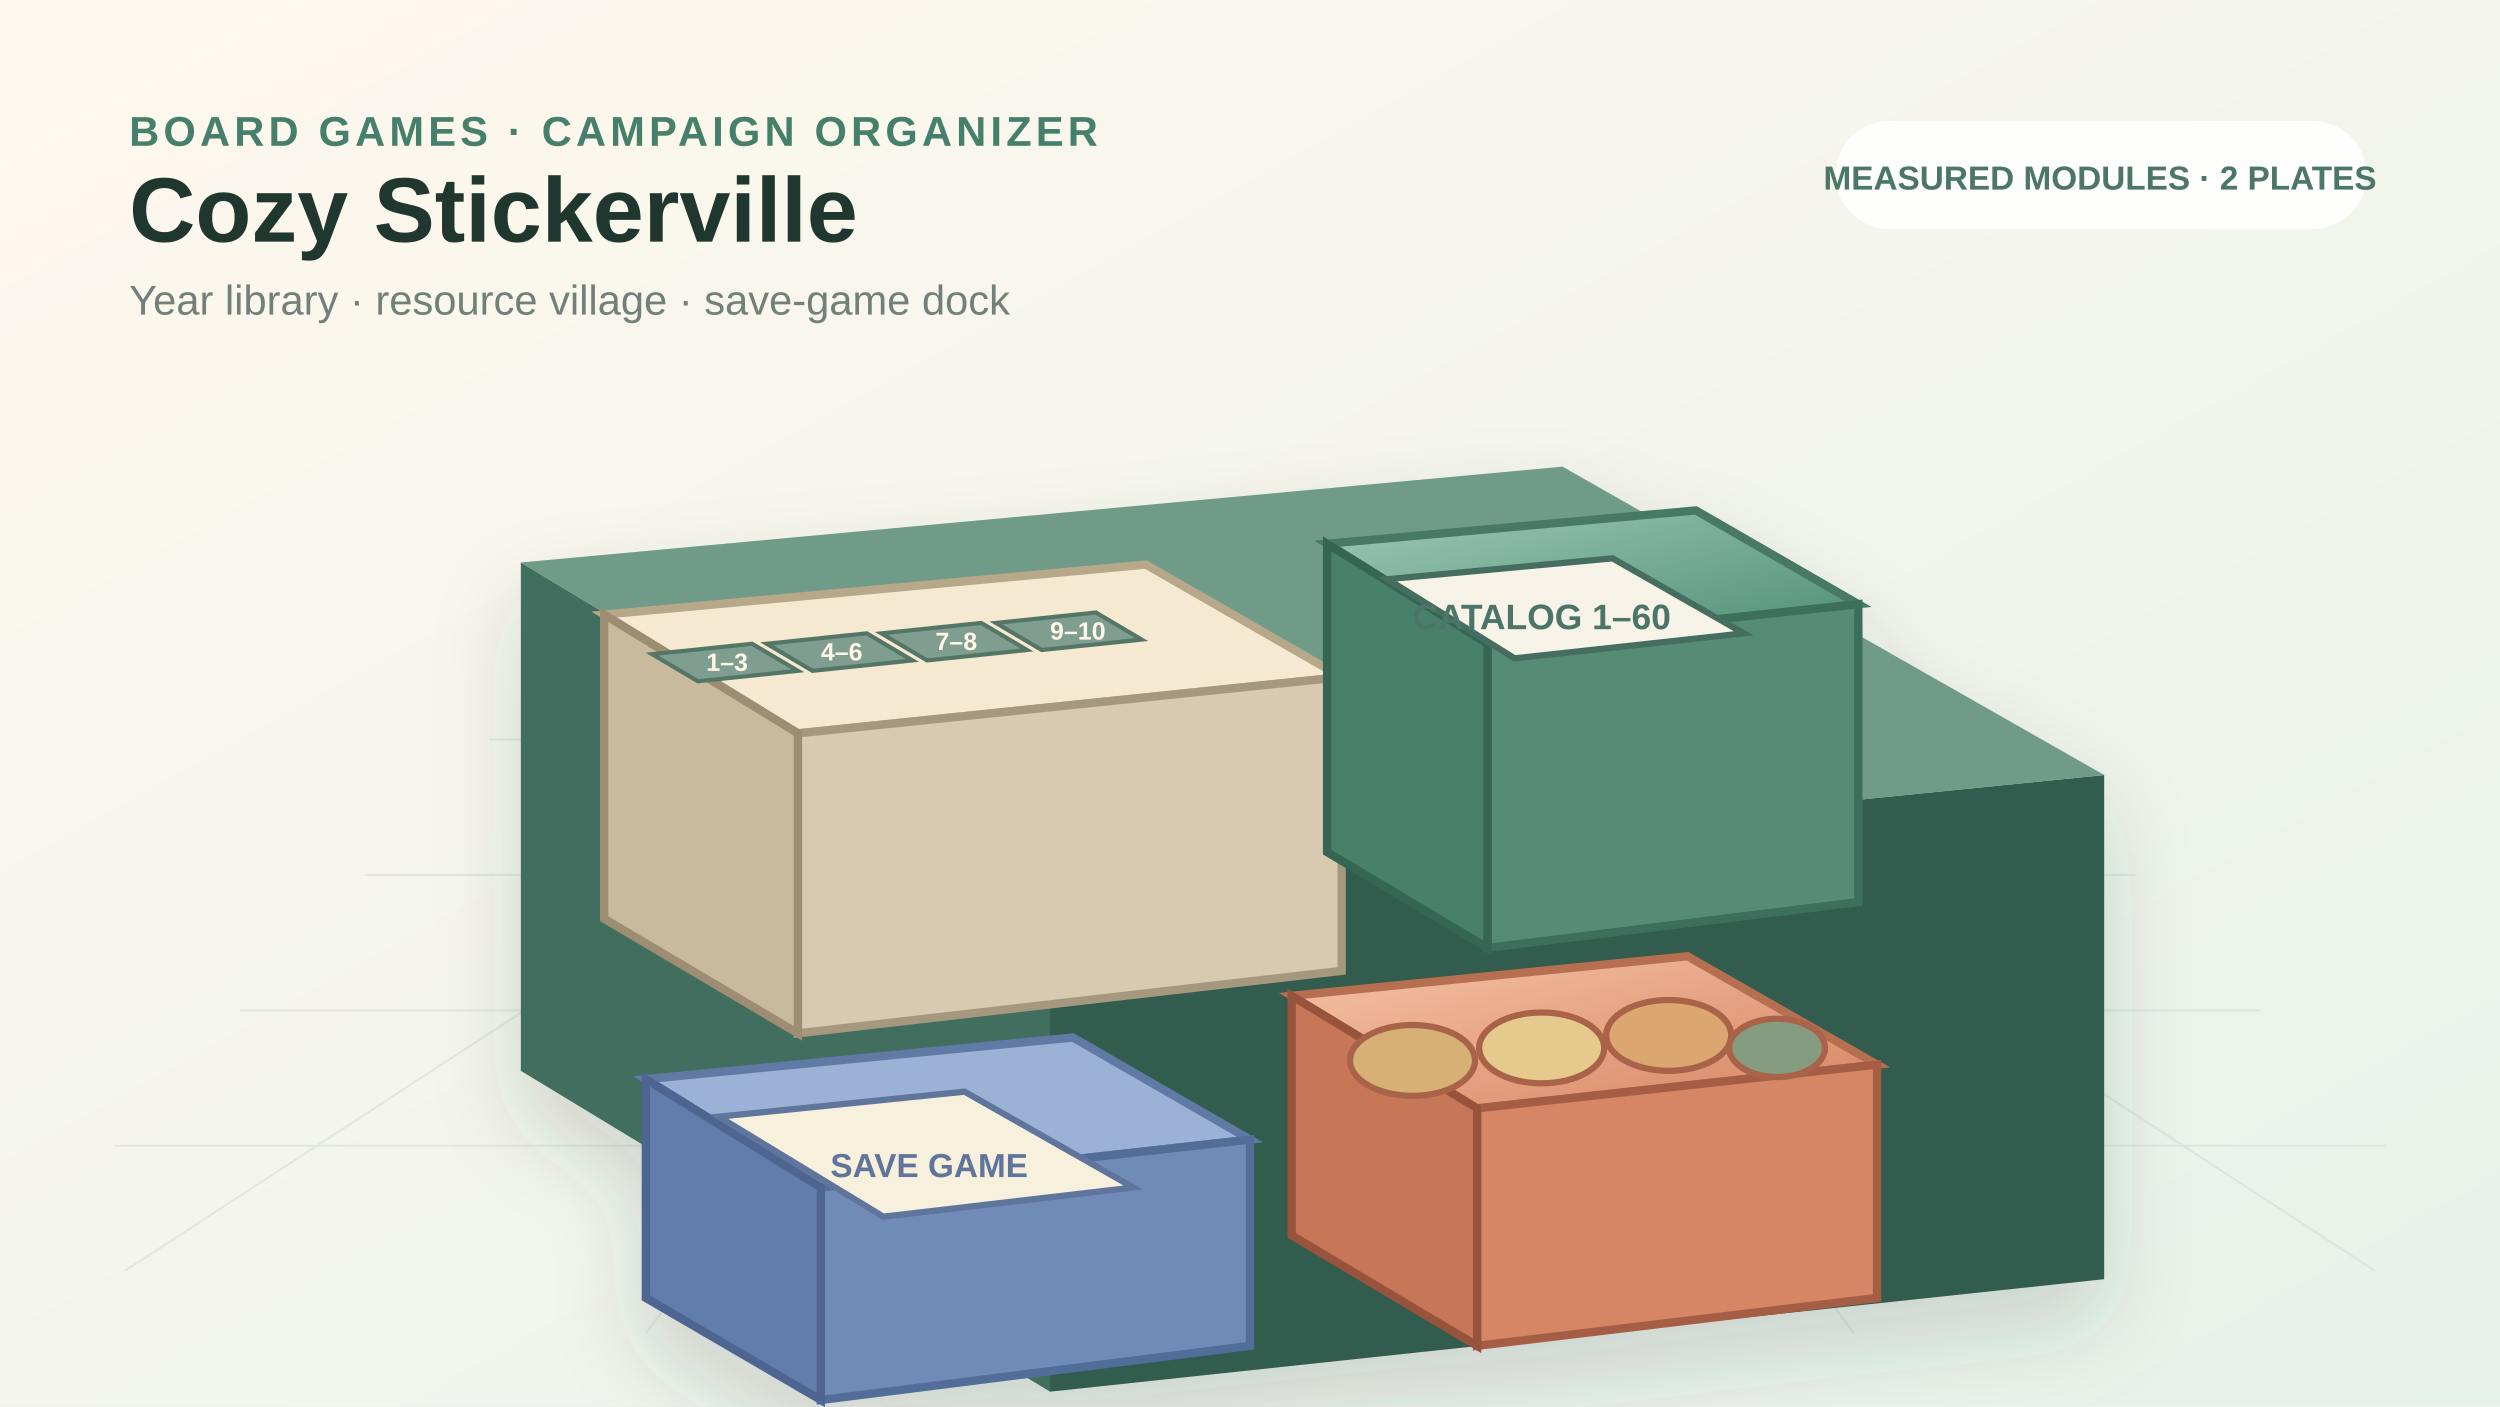
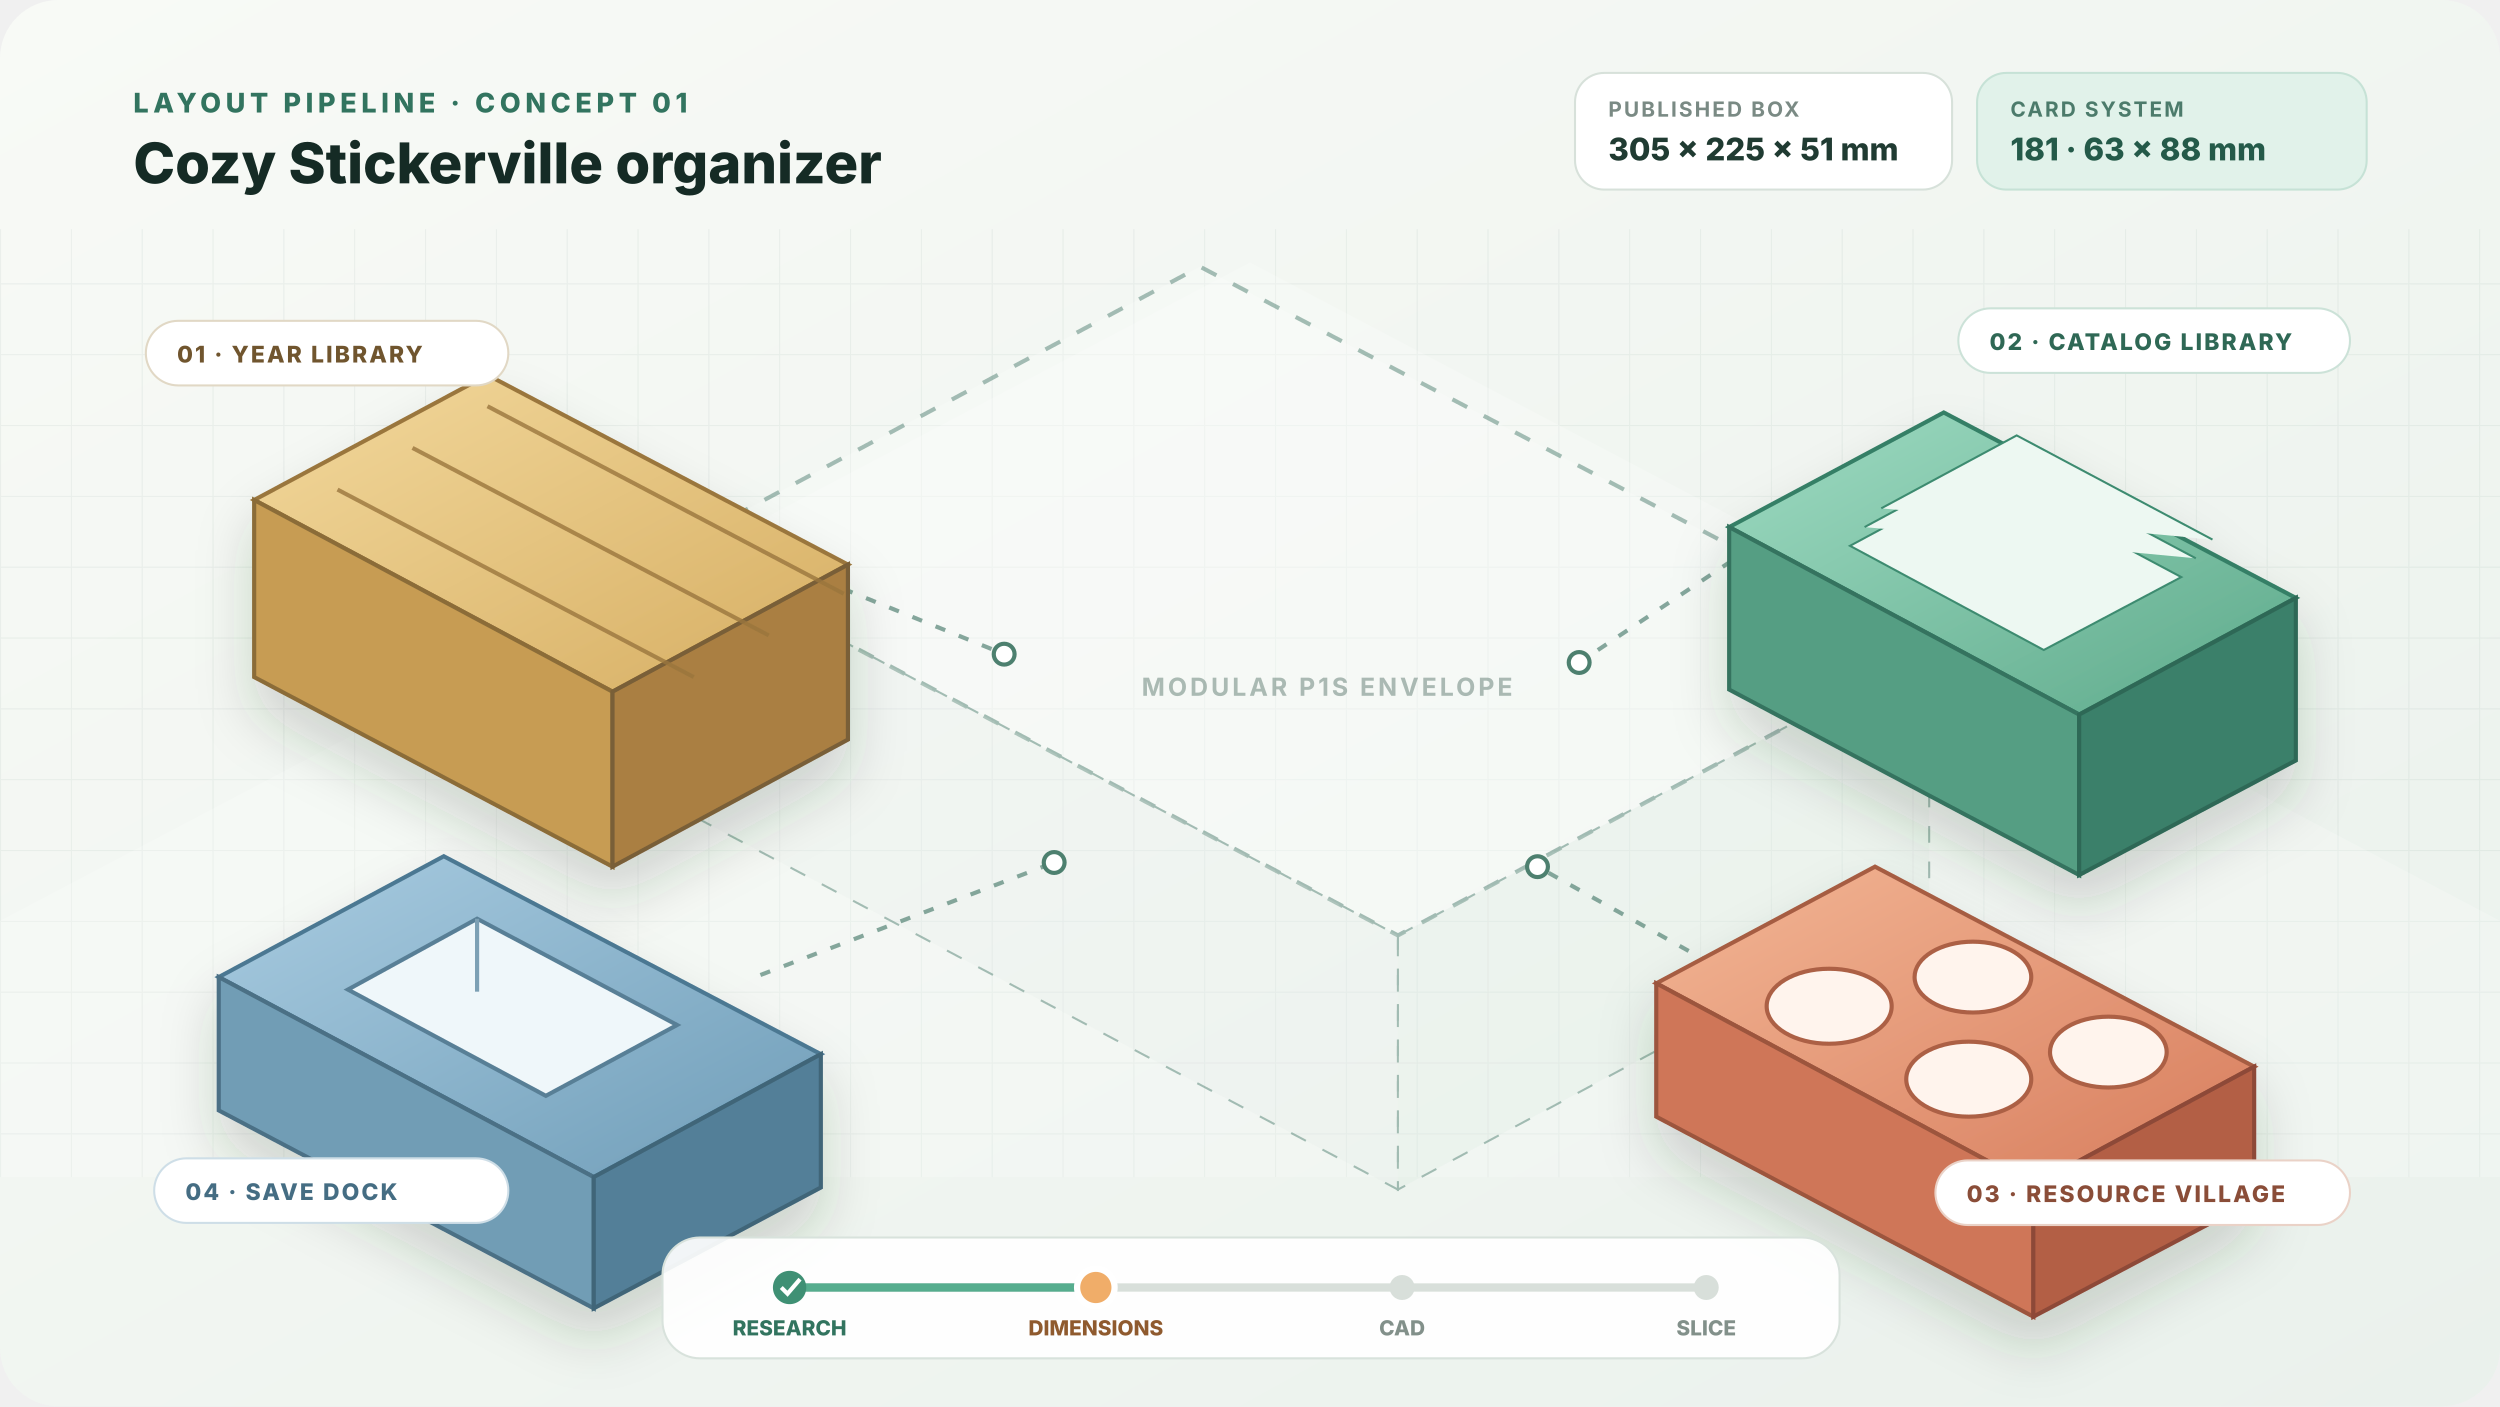
- <svg xmlns="http://www.w3.org/2000/svg" viewBox="0 0 1200 675" role="img" aria-labelledby="title desc">
+ <svg xmlns="http://www.w3.org/2000/svg" width="1200" height="675" viewBox="0 0 1200 675" role="img" aria-labelledby="title desc">
  <defs>
    <linearGradient id="bg" x1="0" y1="0" x2="1" y2="1">
-       <stop stop-color="#fff8ee" />
-       <stop offset="1" stop-color="#e7f2ea" />
+       <stop stop-color="#f8faf6" />
+       <stop offset="1" stop-color="#eaf1ec" />
    </linearGradient>
-     <linearGradient id="sage" x1="0" y1="0" x2="1" y2="1">
-       <stop stop-color="#9ec9b5" />
-       <stop offset="1" stop-color="#4d8d75" />
+     <linearGradient id="year" x1="0" y1="0" x2="1" y2="1">
+       <stop stop-color="#f3d99d" />
+       <stop offset="1" stop-color="#d6ae62" />
    </linearGradient>
-     <linearGradient id="peach" x1="0" y1="0" x2="1" y2="1">
-       <stop stop-color="#f5c3a5" />
-       <stop offset="1" stop-color="#d78563" />
+     <linearGradient id="catalog" x1="0" y1="0" x2="1" y2="1">
+       <stop stop-color="#9edbc2" />
+       <stop offset="1" stop-color="#5eaa8b" />
    </linearGradient>
-     <filter id="shadow" x="-30%" y="-30%" width="160%" height="180%">
-       <feDropShadow dx="0" dy="20" stdDeviation="20" flood-color="#30453d" flood-opacity=".17" />
+     <linearGradient id="resource" x1="0" y1="0" x2="1" y2="1">
+       <stop stop-color="#f3b695" />
+       <stop offset="1" stop-color="#d77d5d" />
+     </linearGradient>
+     <linearGradient id="save" x1="0" y1="0" x2="1" y2="1">
+       <stop stop-color="#a9cce1" />
+       <stop offset="1" stop-color="#6f9db8" />
+     </linearGradient>
+     <filter id="shadow" x="-40%" y="-40%" width="180%" height="210%">
+       <feDropShadow dx="0" dy="15" stdDeviation="13" flood-color="#203d35" flood-opacity=".18" />
    </filter>
+     <pattern id="grid" width="34" height="34" patternUnits="userSpaceOnUse">
+       <path d="M34 0H0V34" fill="none" stroke="#42685c" stroke-opacity=".07" />
+     </pattern>
  </defs>
-   <rect width="1200" height="675" fill="url(#bg)" />
-   <g opacity=".45" stroke="#cad8cf">
-     <path d="M55 550h1090M115 485h970M175 420h850M235 355h730" />
-     <path d="M600 258 60 610M600 258l540 352M600 258 310 640M600 258l290 382" />
-   </g>
-   <g font-family="Arial, sans-serif">
-     <text x="62" y="70" fill="#46806b" font-size="20" font-weight="700" letter-spacing="2">BOARD GAMES · CAMPAIGN ORGANIZER</text>
-     <text x="62" y="116" fill="#20372f" font-size="44" font-weight="800">Cozy Stickerville</text>
-     <text x="62" y="151" fill="#718078" font-size="20">Year library · resource village · save-game dock</text>
-   </g>
-   <g filter="url(#shadow)" transform="translate(190 178)">
-     <path d="M60 92 560 46 820 194 314 245 60 96Z" fill="#486f61" opacity=".18" />
-     <path d="M60 92 314 245v245L60 336Z" fill="#426e5e" />
-     <path d="M314 245 820 194v242L314 490Z" fill="#315b4d" />
-     <path d="M60 92 560 46l260 148-506 51Z" fill="#709b89" />
-     <g transform="translate(100 117)">
-       <path d="M0 0 260-24l94 54-261 27Z" fill="#f5e9d2" stroke="#b6a889" stroke-width="4" />
-       <path d="m93 57 261-27v141L93 201Z" fill="#d8cab0" stroke="#a5987e" stroke-width="4" />
-       <path d="M0 0 93 57v144L0 146Z" fill="#c9b99d" stroke="#9c8d73" stroke-width="4" />
-       <g fill="#7f9e8f" stroke="#547666" stroke-width="2">
-         <path d="m23 19 48-5 22 13-48 5Z" />
-         <path d="m78 14 48-5 22 13-48 5Z" />
-         <path d="m133 9 48-5 22 13-48 5Z" />
-         <path d="m188 4 48-5 22 13-48 5Z" />
-       </g>
-       <g fill="#fff7ea" font-family="Arial" font-weight="700" font-size="12">
-         <text x="49" y="27">1–3</text>
-         <text x="104" y="22">4–6</text>
-         <text x="159" y="17">7–8</text>
-         <text x="214" y="12">9–10</text>
+   <rect width="1200" height="675" rx="28" fill="url(#bg)" />
+   <rect y="110" width="1200" height="455" fill="url(#grid)" />
+   <path d="M0 442L600 126l600 316v123H0Z" fill="#fff" opacity=".2" />
+   <g font-family="Inter,Arial,sans-serif">
+     <text x="64" y="54" fill="#32745f" font-size="13" font-weight="800" letter-spacing="2.2">LAYOUT PIPELINE · CONCEPT 01</text>
+     <text x="64" y="88" fill="#152b25" font-size="27" font-weight="800">Cozy Stickerville organizer</text>
+     <g transform="translate(756 35)">
+       <rect width="181" height="56" rx="14" fill="#fff" stroke="#d7e1da" />
+       <text x="16" y="21" fill="#7a8a84" font-size="10" font-weight="700" letter-spacing="1">PUBLISHED BOX</text>
+       <text x="16" y="42" fill="#203b32" font-size="15" font-weight="800">305 × 225 × 51 mm</text>
+     </g>
+     <g transform="translate(949 35)">
+       <rect width="187" height="56" rx="14" fill="#e1f2ea" stroke="#c6e2d6" />
+       <text x="16" y="21" fill="#4c7b6b" font-size="10" font-weight="700" letter-spacing="1">CARD SYSTEM</text>
+       <text x="16" y="42" fill="#245a49" font-size="15" font-weight="800">181 · 63 × 88 mm</text>
+     </g>
+     <g opacity=".55">
+       <path d="M322 264L576 128l350 184-255 137Z" fill="#fff" fill-opacity=".36" stroke="#5f8b7d" stroke-width="2" stroke-dasharray="8 9" />
+       <path d="M322 264v122l349 185V449Z" fill="#cddbd5" fill-opacity=".18" stroke="#5f8b7d" stroke-dasharray="8 9" />
+       <path d="M671 449l255-137v122L671 571Z" fill="#afc9bf" fill-opacity=".16" stroke="#5f8b7d" stroke-dasharray="8 9" />
+       <text x="637" y="334" text-anchor="middle" fill="#6e877e" font-size="12" font-weight="700" letter-spacing="1.4">MODULAR P1S ENVELOPE</text>
+     </g>
+     <g fill="none" stroke="#5f8b7d" stroke-width="2" stroke-dasharray="5 7" opacity=".75">
+       <path d="M349 260L482 314" />
+       <path d="M851 256L758 318" />
+       <path d="M365 468L506 414" />
+       <path d="M842 474L738 416" />
+     </g>
+     <g fill="#fff" stroke="#4d806f" stroke-width="2">
+       <circle cx="482" cy="314" r="5" />
+       <circle cx="758" cy="318" r="5" />
+       <circle cx="506" cy="414" r="5" />
+       <circle cx="738" cy="416" r="5" />
+     </g>
+     <g transform="translate(122 180)" filter="url(#shadow)">
+       <path d="M0 60L112 0l173 91-113 61Z" fill="url(#year)" stroke="#9a763d" stroke-width="2" />
+       <path d="M0 60v85l172 91v-84Z" fill="#c79c52" stroke="#8b6c39" stroke-width="2" />
+       <path d="M172 152l113-61v84l-113 61Z" fill="#aa7f42" stroke="#795e37" stroke-width="2" />
+       <g stroke="#9a763d" stroke-width="2" opacity=".8">
+         <path d="M40 55l171 90" />
+         <path d="M76 35l171 90" />
+         <path d="M112 15l171 90" />
      </g>
    </g>
-     <g transform="translate(447 83)">
-       <path d="M0 0 177-16l78 45-178 19Z" fill="url(#sage)" stroke="#477966" stroke-width="4" />
-       <path d="m77 48 178-19v143L77 194Z" fill="#568b76" stroke="#3c6f5c" stroke-width="4" />
-       <path d="M0 0 77 48v146L0 148Z" fill="#4a806c" stroke="#356553" stroke-width="4" />
-       <path d="m29 17 108-10 63 36-110 12Z" fill="#f8f3e8" stroke="#456e60" stroke-width="3" />
-       <text x="103" y="41" fill="#4c7467" font-family="Arial" font-size="17" font-weight="700" text-anchor="middle">CATALOG 1–60</text>
+     <g transform="translate(70 154)">
+       <rect width="174" height="31" rx="15.5" fill="#fff" stroke="#e1d8c5" />
+       <text x="15" y="20" fill="#70552e" font-size="11" font-weight="800" letter-spacing="1">01 · YEAR LIBRARY</text>
    </g>
-     <g transform="translate(430 300)">
-       <path d="M0 0 190-19l91 52-192 21Z" fill="url(#peach)" stroke="#b66f51" stroke-width="4" />
-       <path d="m89 54 192-21v112L89 168Z" fill="#d68665" stroke="#a65d44" stroke-width="4" />
-       <path d="M0 0 89 54v114L0 115Z" fill="#c77758" stroke="#98533e" stroke-width="4" />
-       <g stroke="#a96349" stroke-width="3">
-         <ellipse cx="58" cy="31" rx="30" ry="17" fill="#d6b075" />
-         <ellipse cx="120" cy="25" rx="30" ry="17" fill="#e6c98d" />
-         <ellipse cx="181" cy="19" rx="30" ry="17" fill="#dca66f" />
-         <ellipse cx="233" cy="25" rx="23" ry="14" fill="#859c80" />
+     <g transform="translate(830 178)" filter="url(#shadow)">
+       <path d="M0 75L103 20l169 89-104 56Z" fill="url(#catalog)" stroke="#347f66" stroke-width="2" />
+       <path d="M0 75v78l168 89v-77Z" fill="#559e83" stroke="#34735f" stroke-width="2" />
+       <path d="M168 165l104-56v78l-104 55Z" fill="#3b806a" stroke="#2e6856" stroke-width="2" />
+       <g transform="translate(58 46)" fill="#edf8f2" stroke="#3d8b70">
+         <path d="M0 38l65-35 94 50-66 35Z" />
+         <path d="M7 29l65-35 94 50" />
+         <path d="M15 20L80-15l94 50" />
      </g>
    </g>
-     <g transform="translate(120 340)">
-       <path d="M0 0 205-20l85 49-206 23Z" fill="#9bb1d5" stroke="#617aa5" stroke-width="4" />
-       <path d="m84 52 206-23v99L84 154Z" fill="#718bb8" stroke="#536d99" stroke-width="4" />
-       <path d="M0 0 84 52v102L0 105Z" fill="#627dab" stroke="#4d6590" stroke-width="4" />
-       <path d="m35 18 118-12 81 46-120 14Z" fill="#f7f0dd" stroke="#60749b" stroke-width="3" />
-       <text x="136" y="47" fill="#60749b" font-family="Arial" font-size="16" font-weight="700" text-anchor="middle">SAVE GAME</text>
+     <g transform="translate(940 148)">
+       <rect width="188" height="31" rx="15.5" fill="#fff" stroke="#cce2d8" />
+       <text x="15" y="20" fill="#2f6855" font-size="11" font-weight="800" letter-spacing="1">02 · CATALOG LIBRARY</text>
+     </g>
+     <g transform="translate(795 410)" filter="url(#shadow)">
+       <path d="M0 62L105 6l182 96-106 57Z" fill="url(#resource)" stroke="#a65d43" stroke-width="2" />
+       <path d="M0 62v64l181 96v-63Z" fill="#cf7658" stroke="#9c553e" stroke-width="2" />
+       <path d="M181 159l106-57v64l-106 56Z" fill="#b35f45" stroke="#8d4937" stroke-width="2" />
+       <g fill="#fff4ed" stroke="#ac6045" stroke-width="2">
+         <ellipse cx="83" cy="73" rx="30" ry="18" />
+         <ellipse cx="150" cy="108" rx="30" ry="18" />
+         <ellipse cx="152" cy="59" rx="28" ry="17" />
+         <ellipse cx="217" cy="95" rx="28" ry="17" />
+       </g>
+     </g>
+     <g transform="translate(929 557)">
+       <rect width="199" height="31" rx="15.5" fill="#fff" stroke="#ead2c7" />
+       <text x="15" y="20" fill="#8a4d38" font-size="11" font-weight="800" letter-spacing="1">03 · RESOURCE VILLAGE</text>
+     </g>
+     <g transform="translate(105 407)" filter="url(#shadow)">
+       <path d="M0 62L108 4l181 95-109 59Z" fill="url(#save)" stroke="#4c7892" stroke-width="2" />
+       <path d="M0 62v64l180 95v-63Z" fill="#719db5" stroke="#4b7085" stroke-width="2" />
+       <path d="M180 158l109-59v64l-109 58Z" fill="#537f98" stroke="#406578" stroke-width="2" />
+       <path d="M62 68l62-34 96 51-63 34Z" fill="#eff7fa" stroke="#587f96" stroke-width="2" />
+       <path d="M124 34v35" stroke="#7ca0b4" stroke-width="2" />
+     </g>
+     <g transform="translate(74 556)">
+       <rect width="170" height="31" rx="15.5" fill="#fff" stroke="#cedee7" />
+       <text x="15" y="20" fill="#456d83" font-size="11" font-weight="800" letter-spacing="1">04 · SAVE DOCK</text>
+     </g>
+     <g transform="translate(318 594)">
+       <rect width="565" height="58" rx="18" fill="#fff" fill-opacity=".92" stroke="#d8e2dc" />
+       <path d="M61 24H501" stroke="#d8dfda" stroke-width="4" stroke-linecap="round" />
+       <path d="M61 24H208" stroke="#56ad8e" stroke-width="4" stroke-linecap="round" />
+       <g font-size="10" font-weight="800" text-anchor="middle">
+         <circle cx="61" cy="24" r="8" fill="#3f9074" />
+         <path d="M57 24l3 3 6-7" fill="none" stroke="#fff" stroke-width="2" />
+         <text x="61" y="47" fill="#32745f">RESEARCH</text>
+         <circle cx="208" cy="24" r="9" fill="#f0ad69" stroke="#fff" stroke-width="3" />
+         <text x="208" y="47" fill="#8f5a2e">DIMENSIONS</text>
+         <circle cx="355" cy="24" r="6" fill="#d8dfda" />
+         <text x="355" y="47" fill="#82908a">CAD</text>
+         <circle cx="501" cy="24" r="6" fill="#d8dfda" />
+         <text x="501" y="47" fill="#82908a">SLICE</text>
+       </g>
    </g>
  </g>
-   <g font-family="Arial, sans-serif">
-     <rect x="881" y="58" width="255" height="52" rx="26" fill="#fff" opacity=".9" />
-     <text x="1008" y="91" fill="#4c7768" font-size="16" font-weight="700" text-anchor="middle">MEASURED MODULES · 2 PLATES</text>
-   </g>
</svg>
